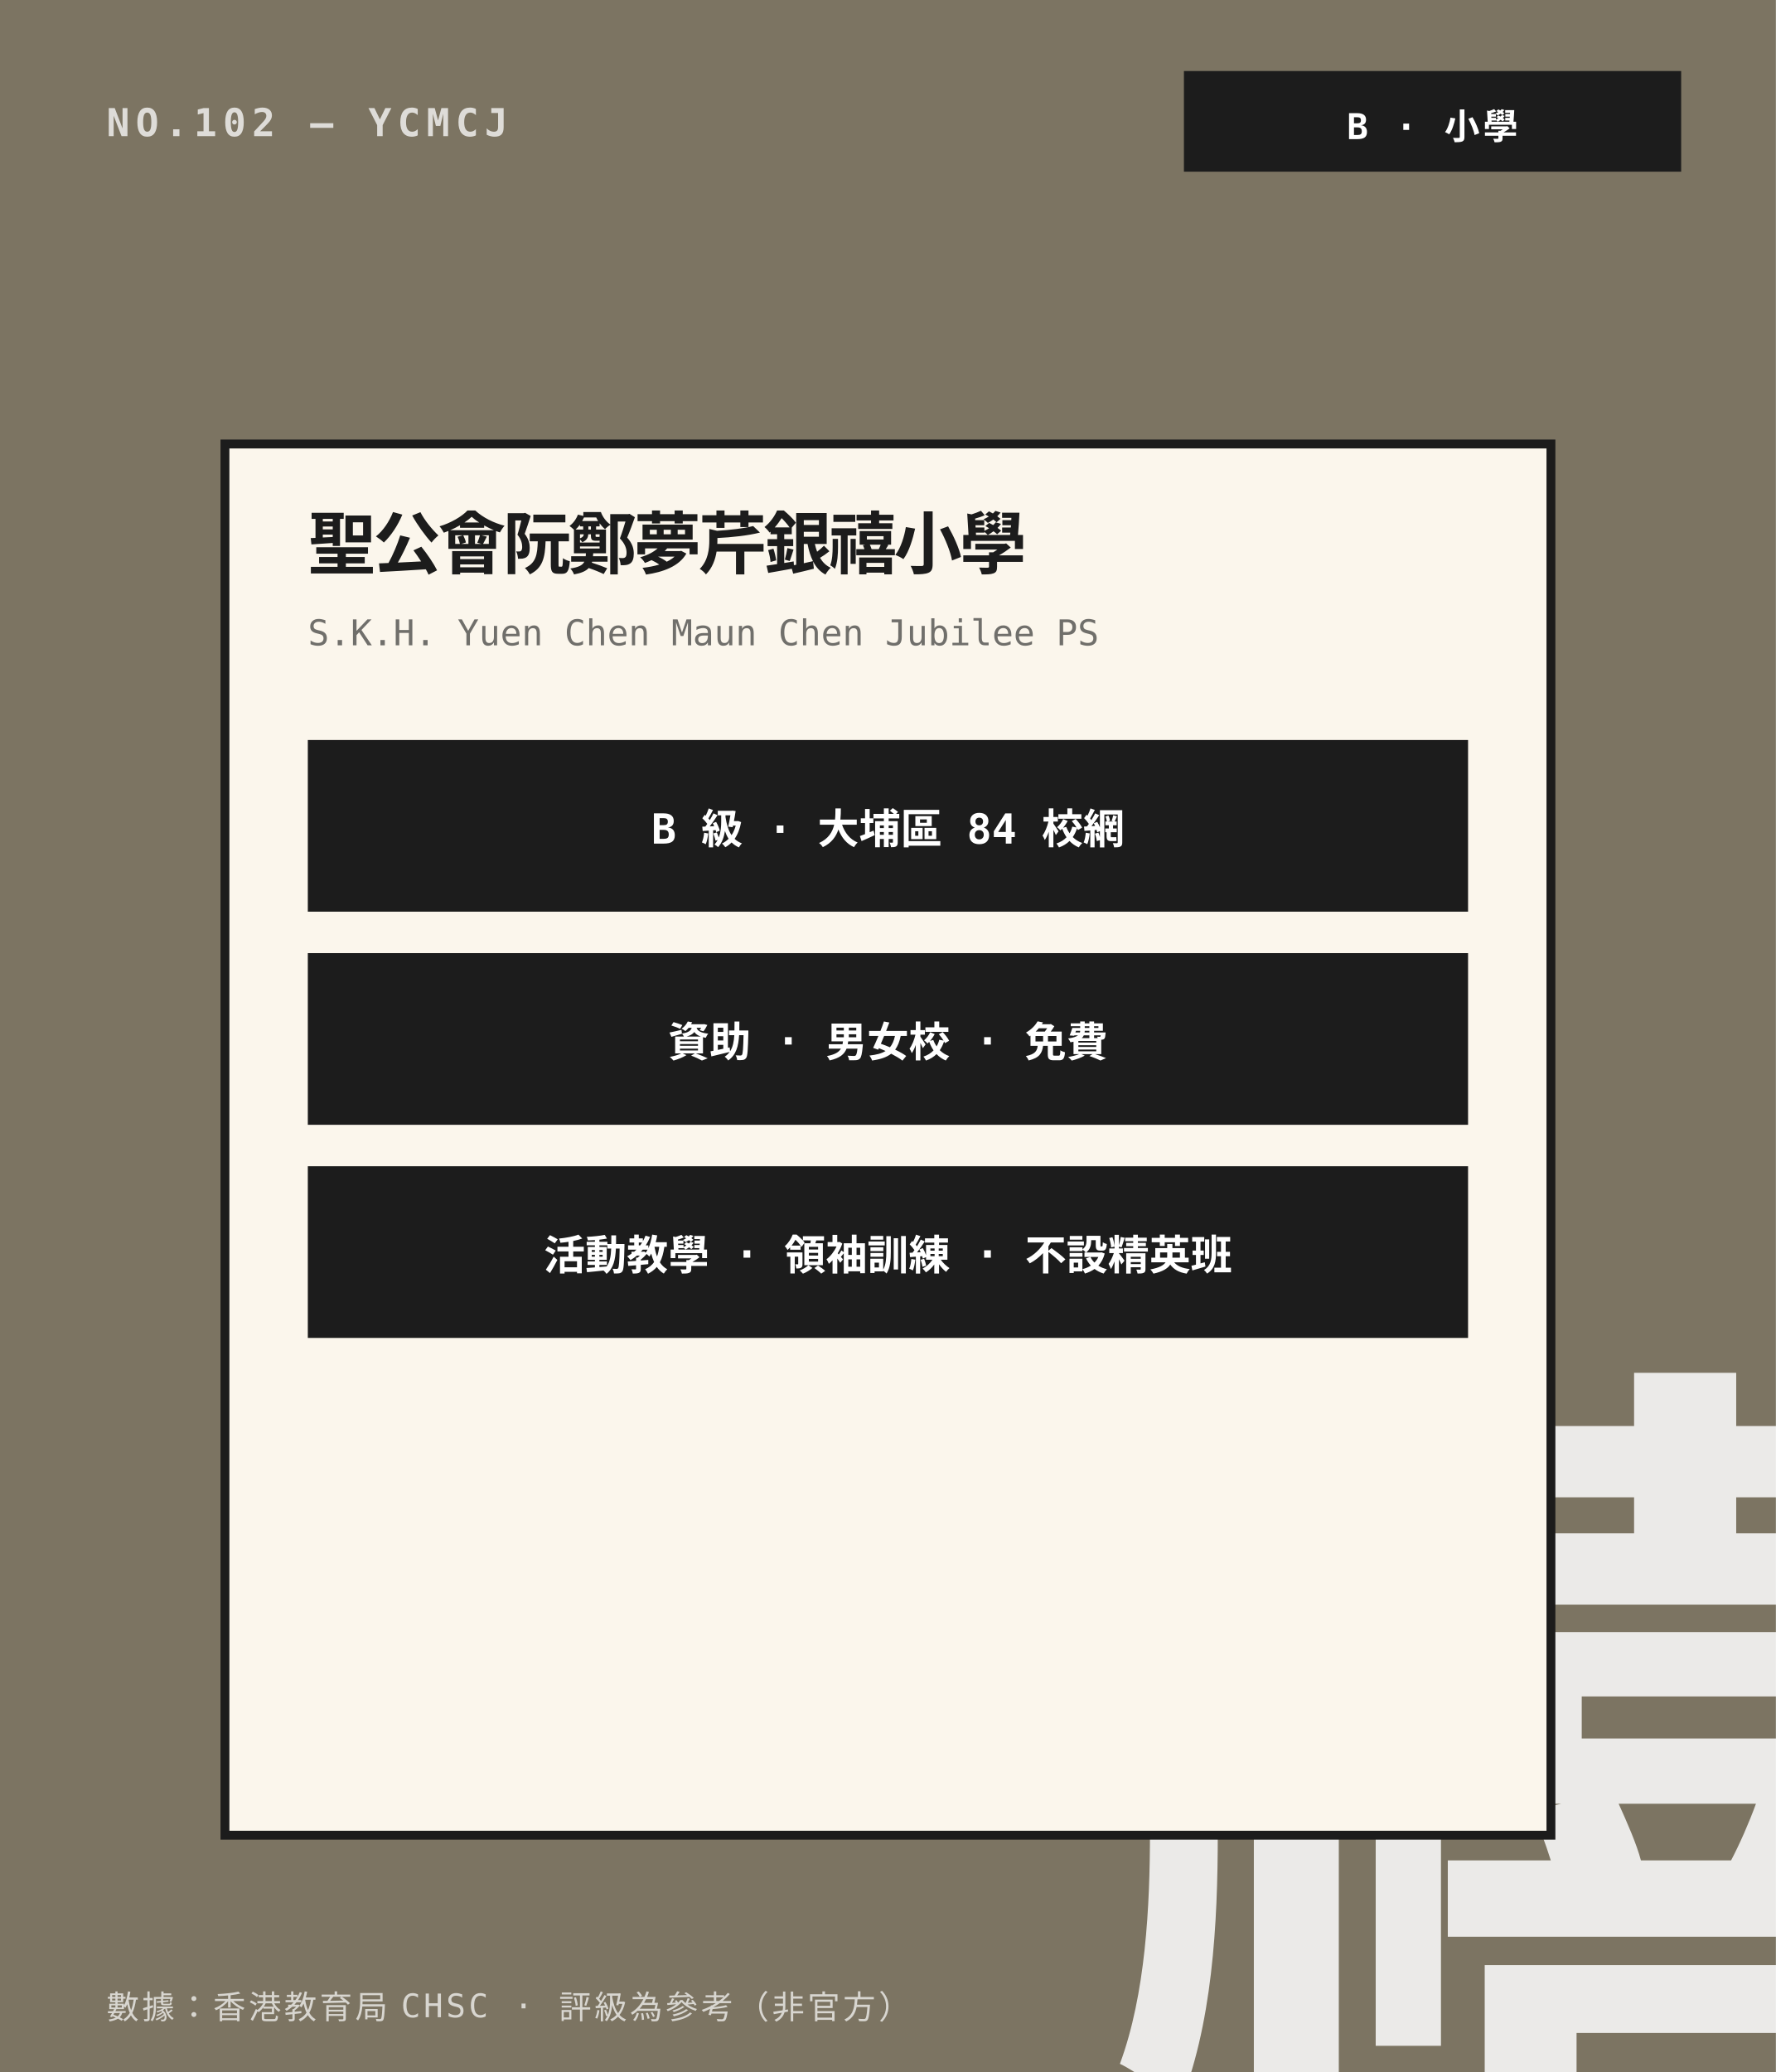
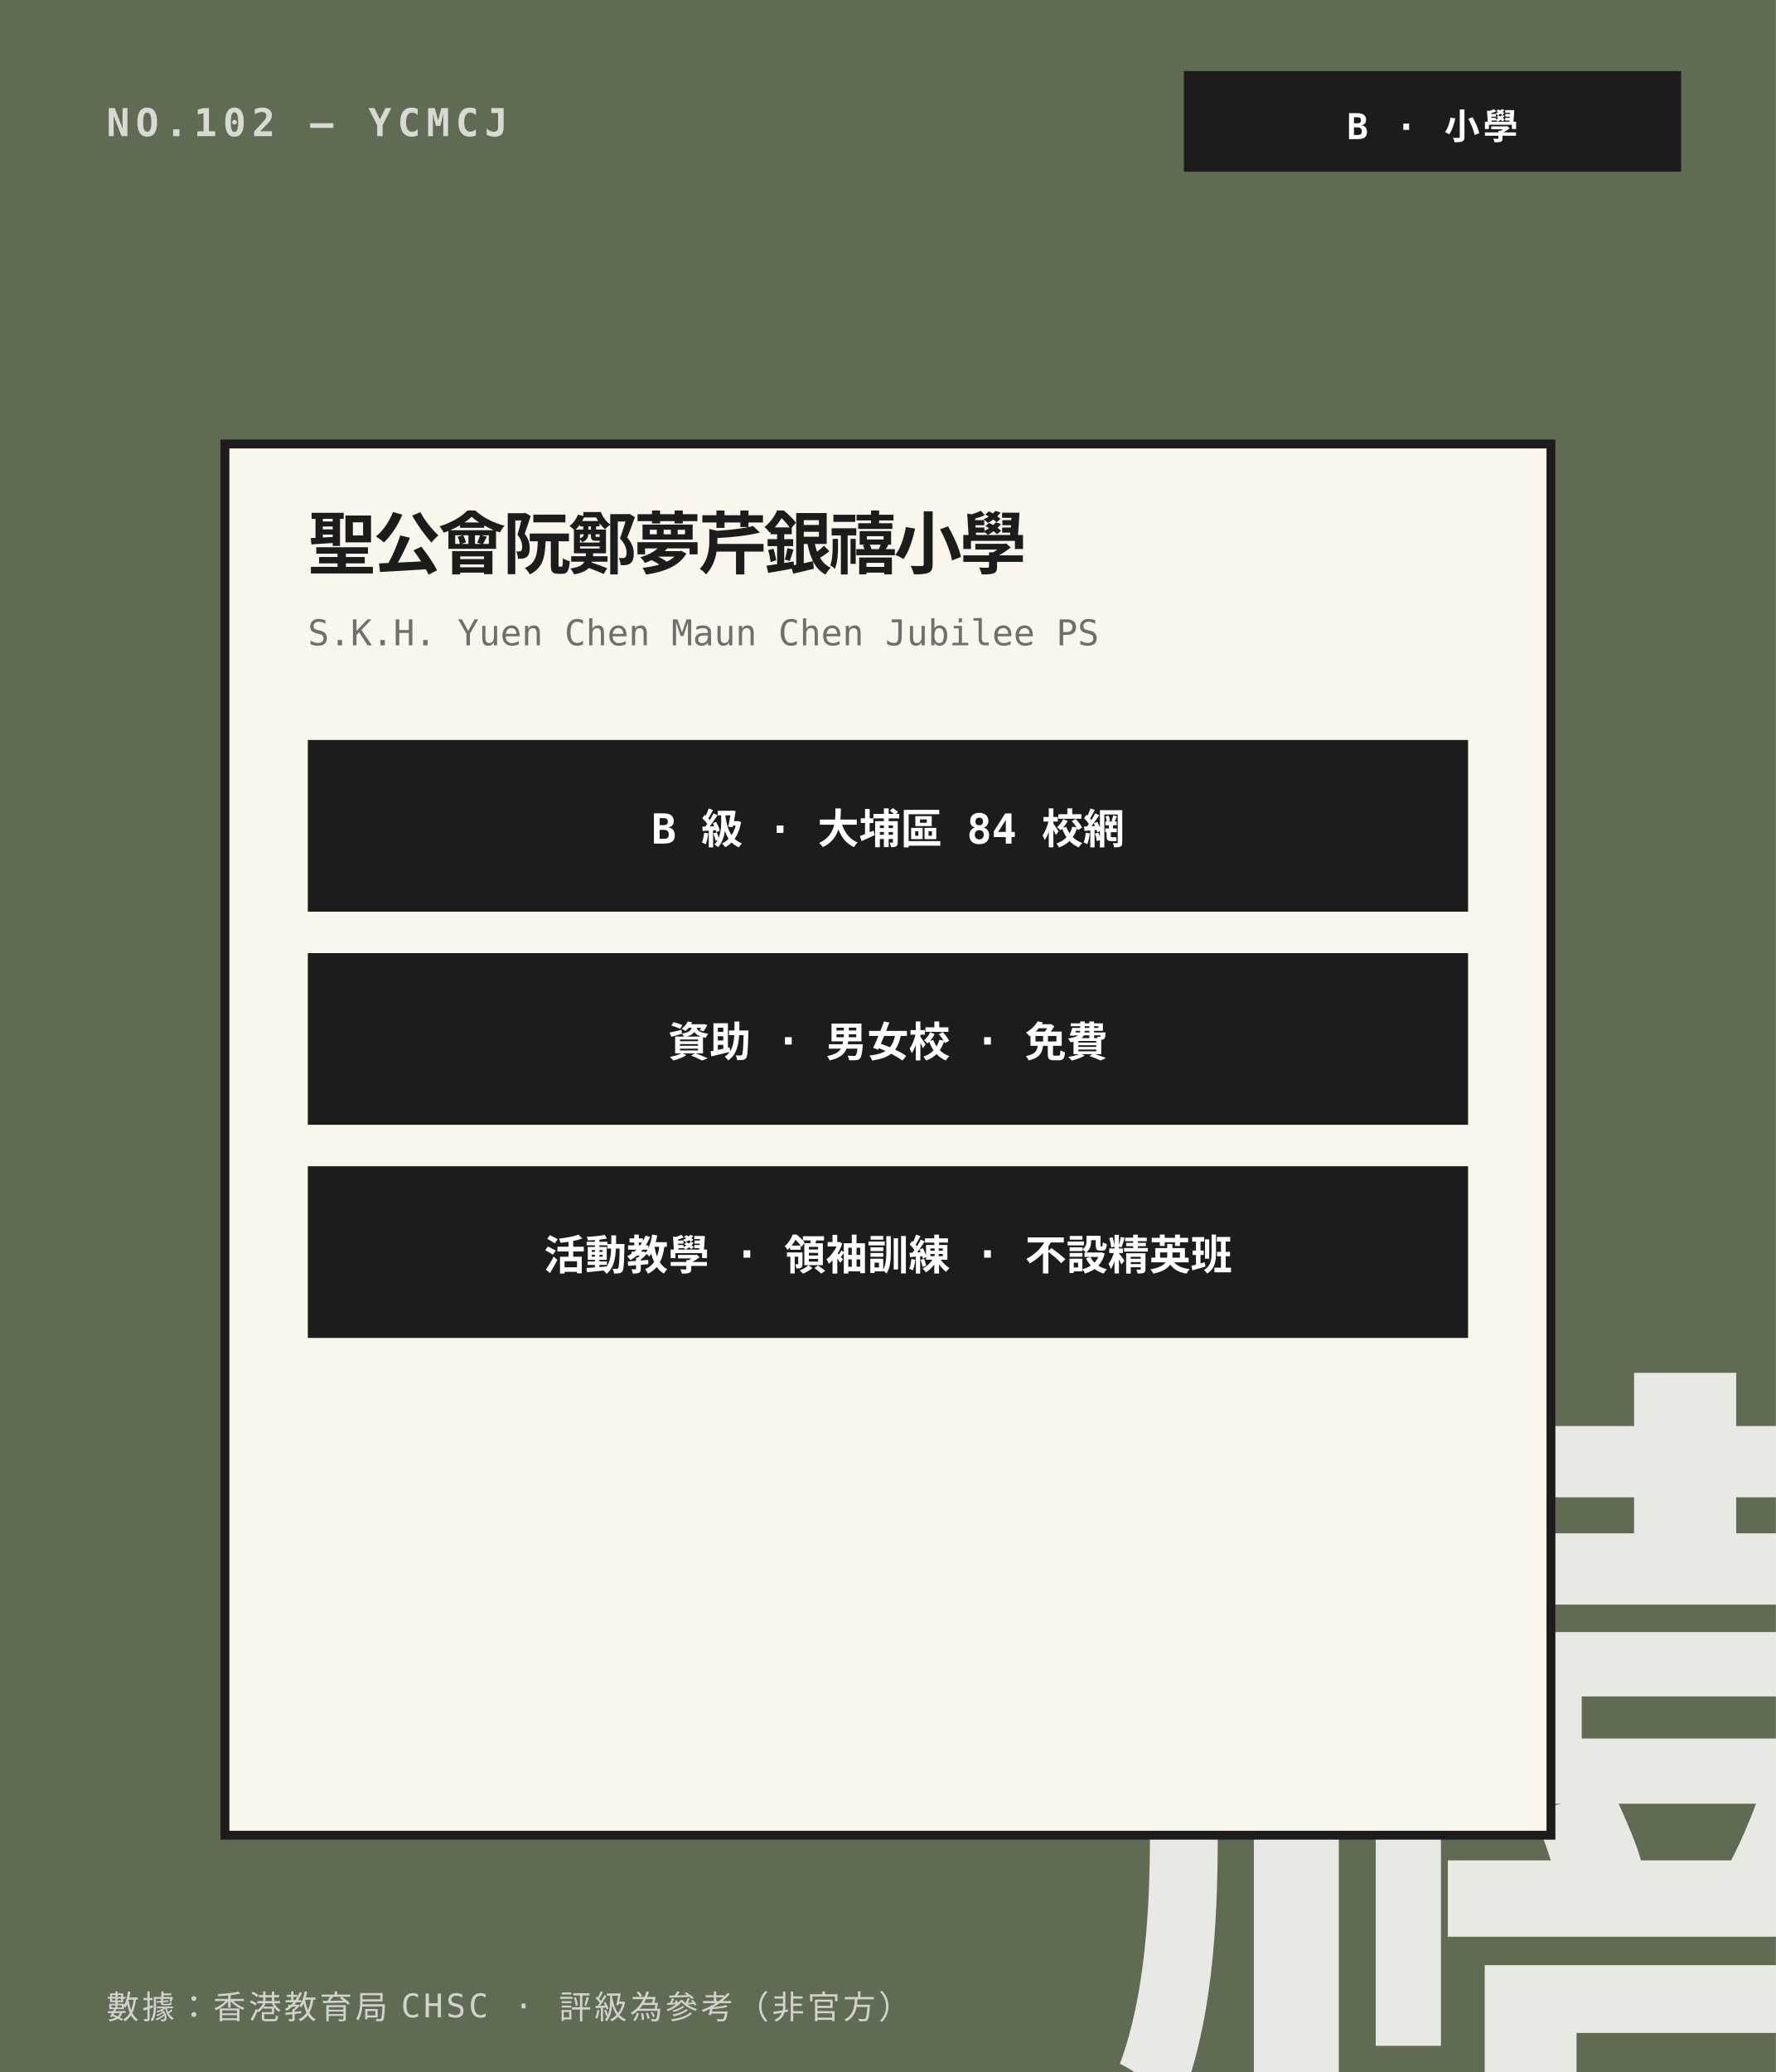
<svg xmlns="http://www.w3.org/2000/svg" width="600" height="700" viewBox="0 0 600 700">
-   <rect width="600" height="700" fill="#7C7462" />
+   <rect width="600" height="700" fill="#5F6B52" />
  <rect x="400" y="24" width="168" height="34" fill="#1C1C1C" />
  <text x="484" y="47" text-anchor="middle" font-family="ui-monospace, Menlo, monospace" font-size="12" font-weight="800" fill="#FFFFFF" letter-spacing="1">B · 小學</text>
  <text x="372" y="710" font-family="Georgia, 'Times New Roman', serif" font-size="290" font-weight="800" fill="rgba(255,255,255,.85)" letter-spacing="-16">禧</text>
  <text x="36" y="46" font-family="ui-monospace, Menlo, monospace" font-size="13" font-weight="600" fill="rgba(255,255,255,.75)" letter-spacing="2">NO.102 — YCMCJ</text>
  <rect x="76" y="150" width="448" height="470" fill="#FBF6EC" stroke="#1C1C1C" stroke-width="3" />
  <text x="104" y="192" font-family="Georgia, 'Times New Roman', serif" font-size="23" font-weight="800" fill="#1C1C1C" letter-spacing="-1">聖公會阮鄭夢芹銀禧小學</text>
  <text x="104" y="218" font-family="ui-monospace, Menlo, monospace" font-size="12" fill="rgba(28,28,28,.62)">S.K.H. Yuen Chen Maun Chen Jubilee PS</text>
  <rect x="104" y="250" width="392" height="58" fill="#1C1C1C" />
  <text x="300" y="285" text-anchor="middle" font-family="ui-monospace, Menlo, monospace" font-size="14" font-weight="800" fill="#FFFFFF">B 級 · 大埔區 84 校網</text>
  <rect x="104" y="322" width="392" height="58" fill="#1C1C1C" />
  <text x="300" y="357" text-anchor="middle" font-family="ui-monospace, Menlo, monospace" font-size="14" font-weight="800" fill="#FFFFFF">資助 · 男女校 · 免費</text>
  <rect x="104" y="394" width="392" height="58" fill="#1C1C1C" />
  <text x="300" y="429" text-anchor="middle" font-family="ui-monospace, Menlo, monospace" font-size="14" font-weight="800" fill="#FFFFFF">活動教學 · 領袖訓練 · 不設精英班</text>
  <text x="36" y="682" font-family="ui-monospace, Menlo, monospace" font-size="11" fill="rgba(255,255,255,.7)" letter-spacing="1">數據：香港教育局 CHSC · 評級為參考（非官方）</text>
</svg>
